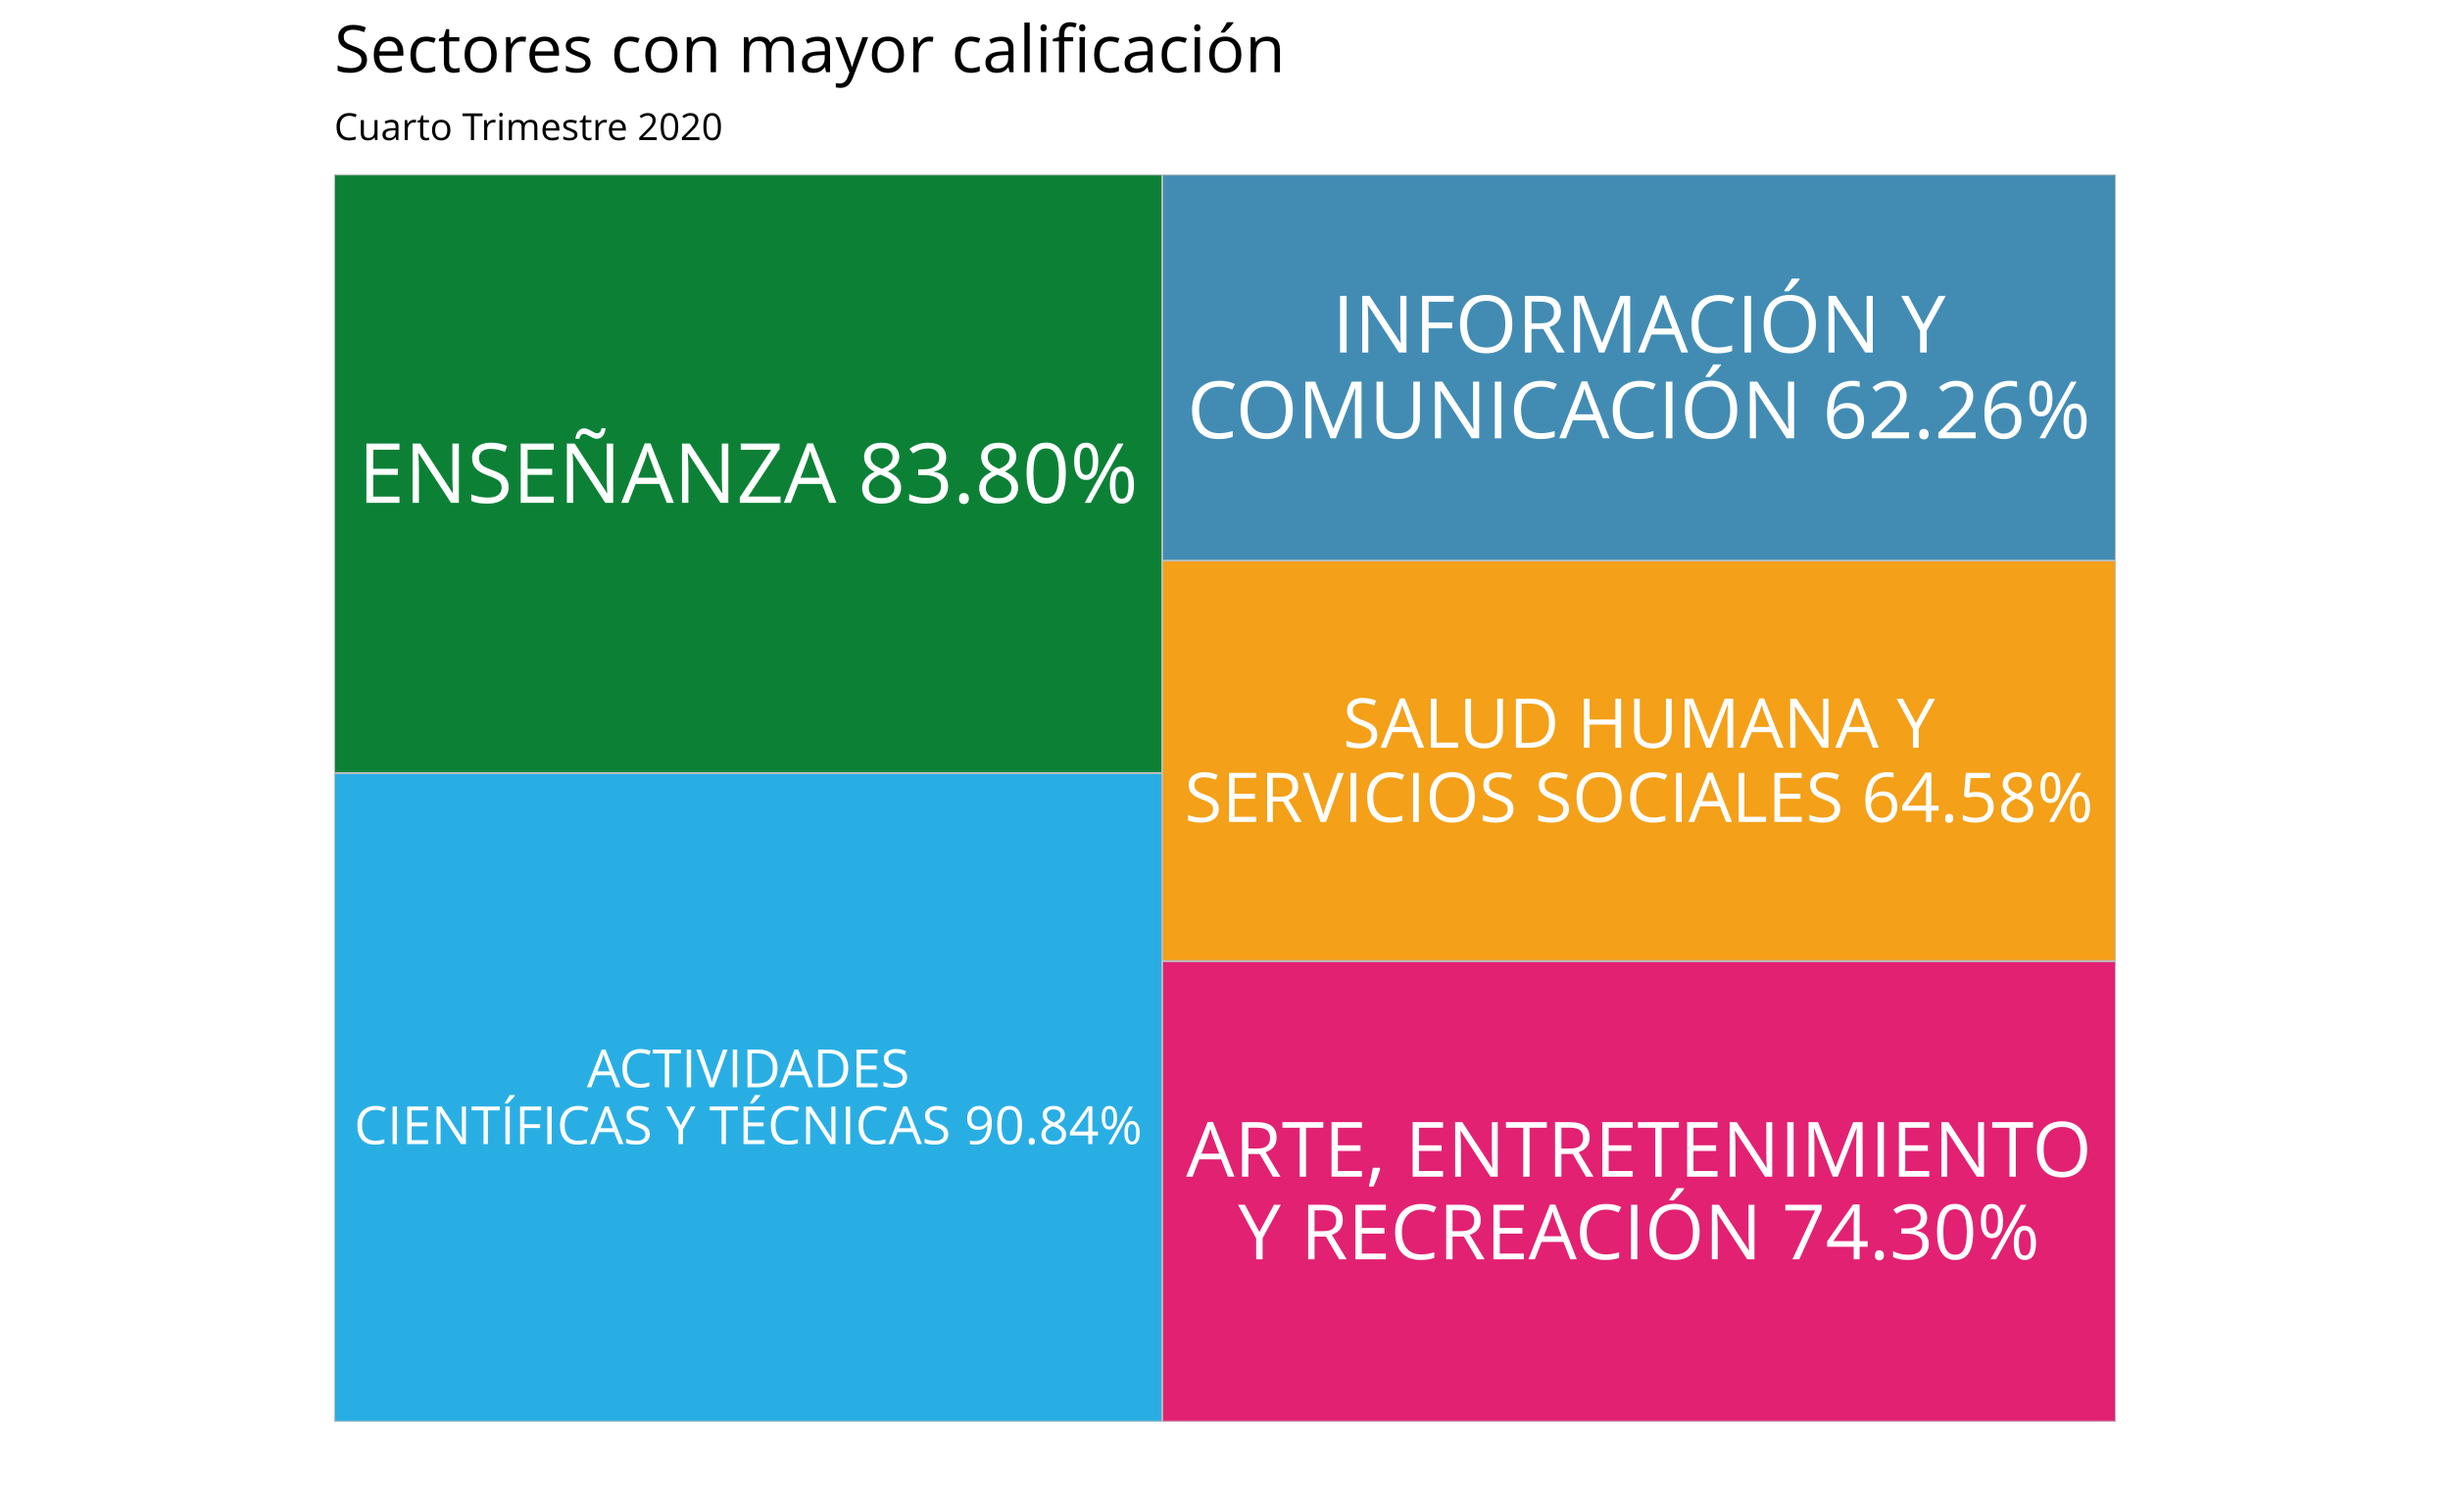
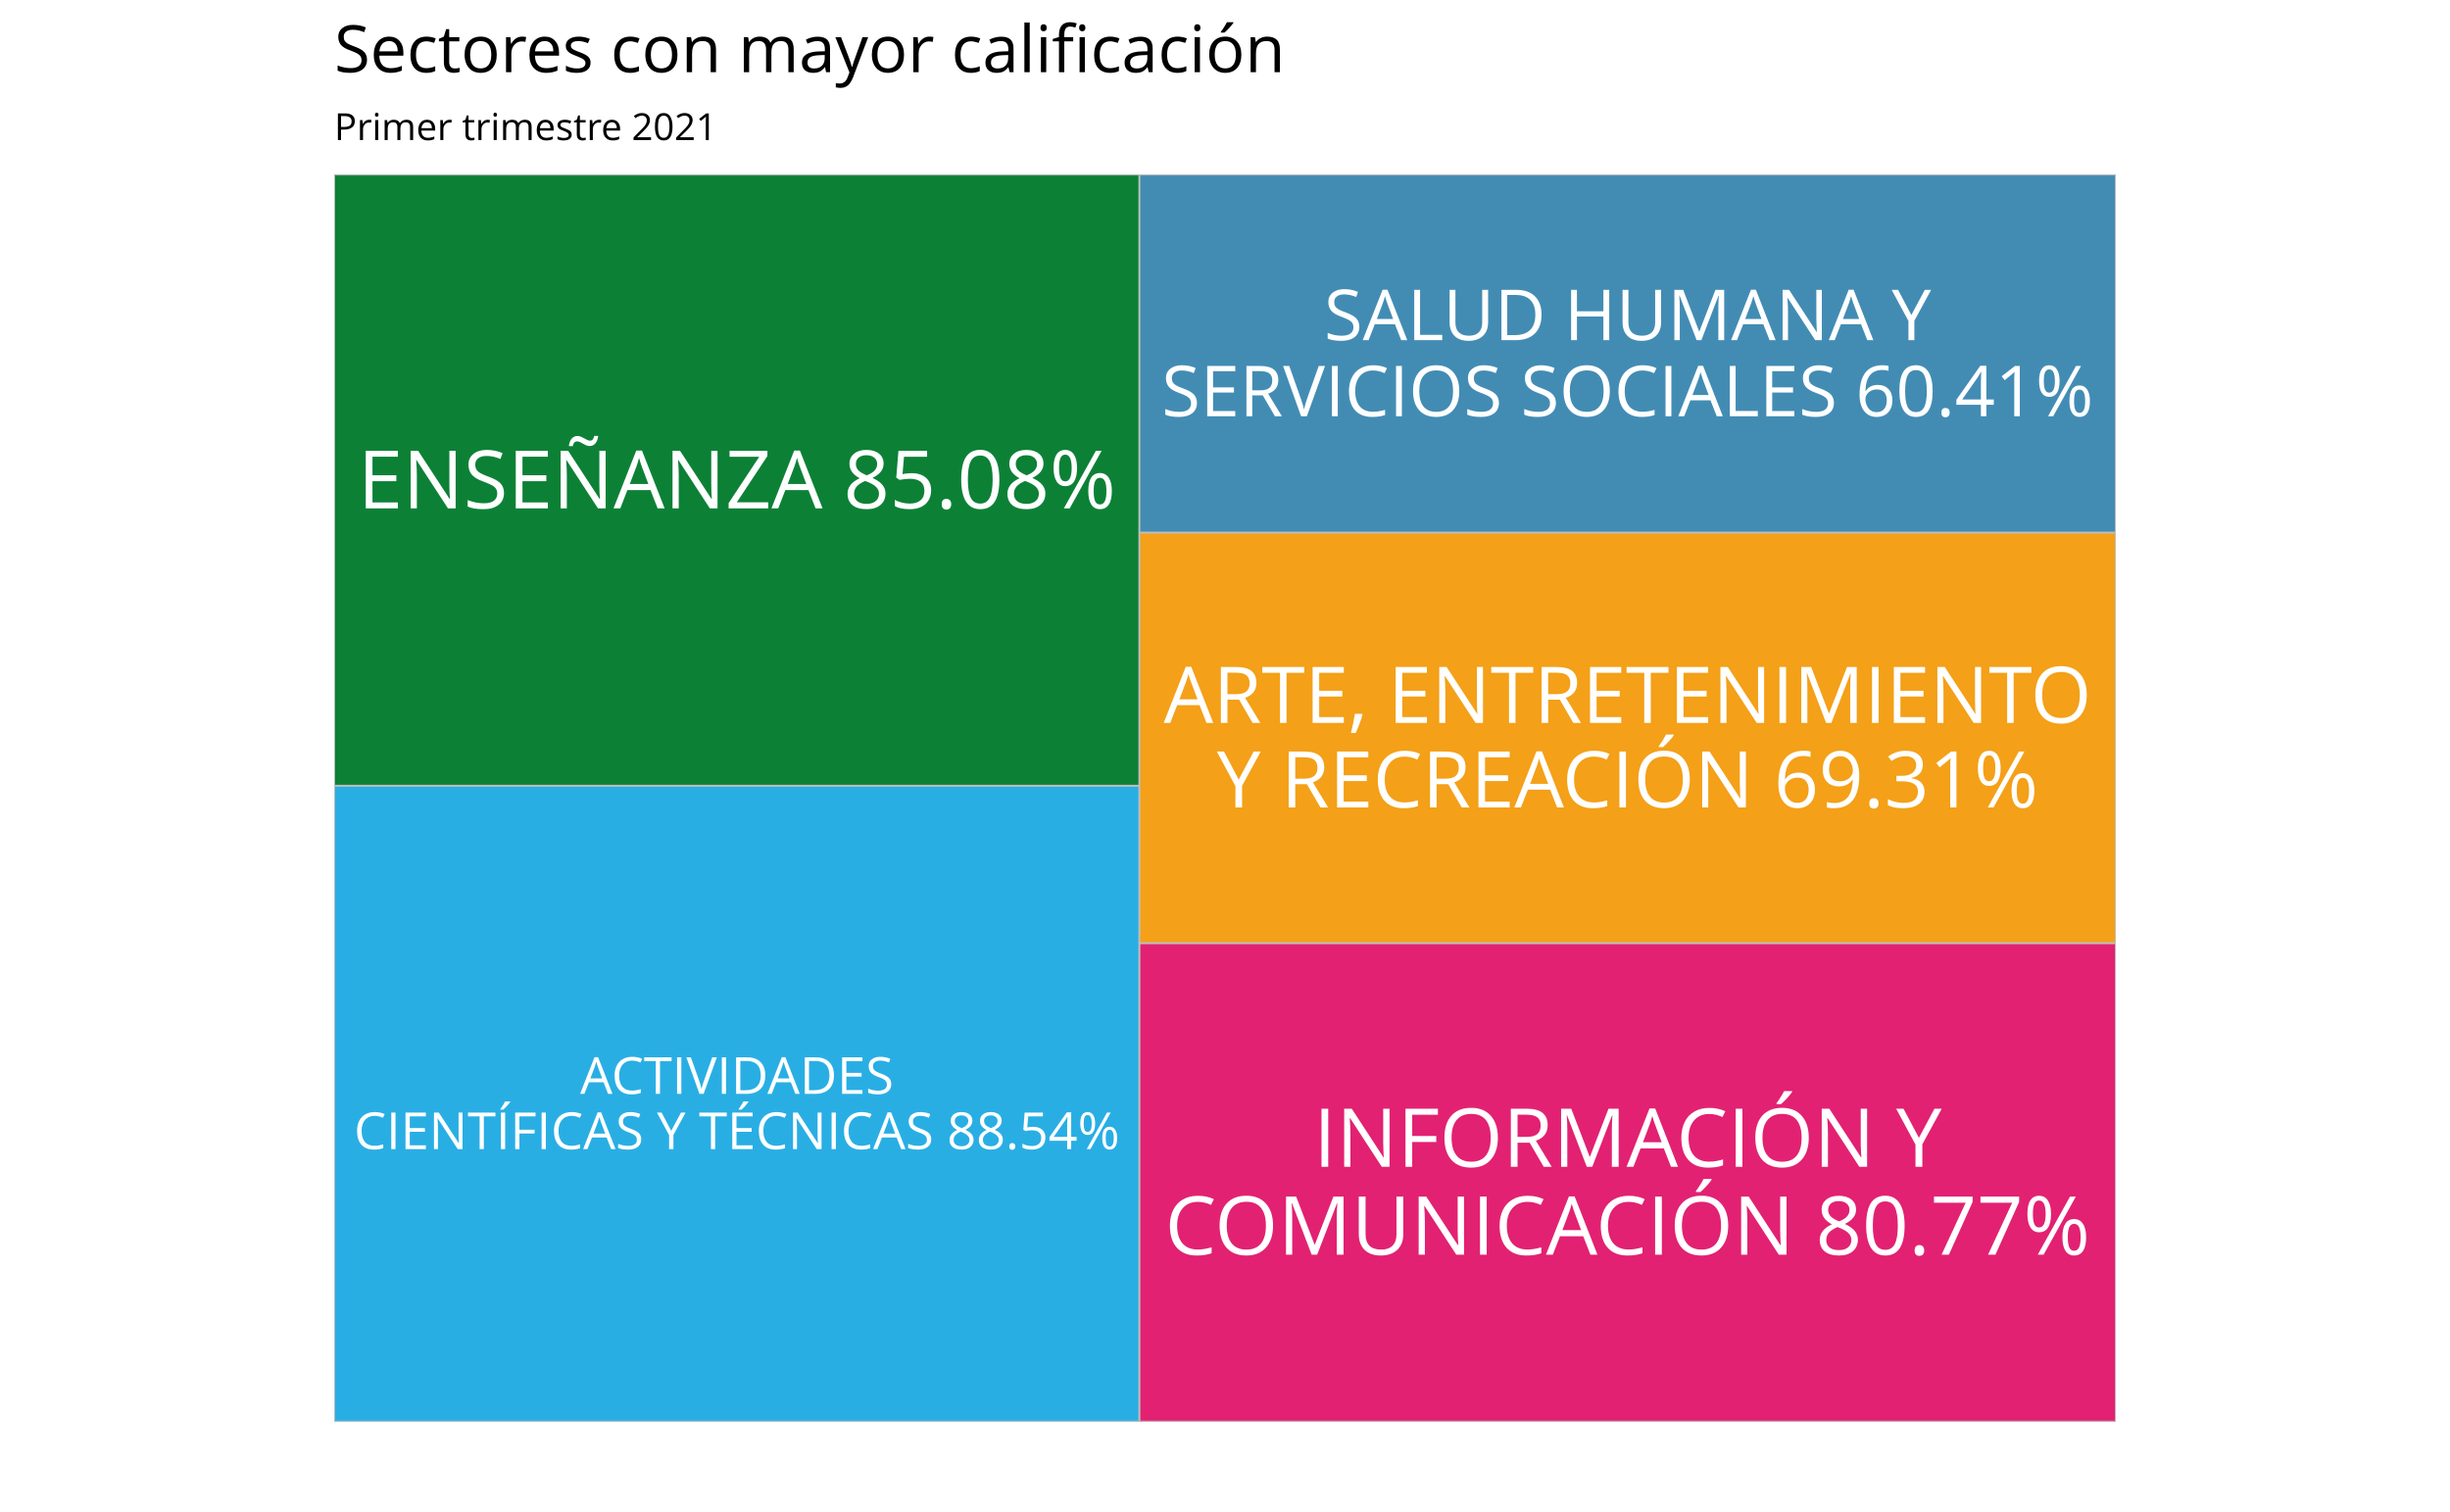
<svg xmlns="http://www.w3.org/2000/svg" class="svglite" width="525.00pt" height="324.00pt" viewBox="0 0 525.00 324.00">
  <defs>
    <style type="text/css">
    .svglite line, .svglite polyline, .svglite polygon, .svglite path, .svglite rect, .svglite circle {
      fill: none;
      stroke: #000000;
      stroke-linecap: round;
      stroke-linejoin: round;
      stroke-miterlimit: 10.00;
    }
  </style>
  </defs>
  <rect width="100%" height="100%" style="stroke: none; fill: #FFFFFF;" />
  <defs>
    <clipPath id="cpMC4wMHw1MjUuMDB8MC4wMHwzMjQuMDA=">
      <rect x="0.00" y="0.00" width="525.00" height="324.00" />
    </clipPath>
  </defs>
  <g clip-path="url(#cpMC4wMHw1MjUuMDB8MC4wMHwzMjQuMDA=)">
</g>
  <defs>
    <clipPath id="cpNjYuMTV8NDU4Ljg1fDAuMDB8MzI0LjAw">
      <rect x="66.15" y="0.00" width="392.70" height="324.00" />
    </clipPath>
  </defs>
  <g clip-path="url(#cpNjYuMTV8NDU4Ljg1fDAuMDB8MzI0LjAw)">
</g>
  <g clip-path="url(#cpMC4wMHw1MjUuMDB8MC4wMHwzMjQuMDA=)">
</g>
  <defs>
    <clipPath id="cpNzEuNjN8NDUzLjM3fDM3LjQzfDMwNC42NQ==">
      <rect x="71.63" y="37.43" width="381.74" height="267.22" />
    </clipPath>
  </defs>
  <g clip-path="url(#cpNzEuNjN8NDUzLjM3fDM3LjQzfDMwNC42NQ==)">
    <rect x="71.63" y="37.43" width="381.74" height="267.22" style="stroke-width: 1.07; stroke: none; fill: #EBEBEB;" />
-     <polygon points="71.63,304.65 249.05,304.65 249.05,304.65 249.05,304.65 249.05,304.65 249.05,304.65 249.05,304.65 249.05,304.65 249.05,304.65 249.05,304.65 249.05,304.65 249.05,304.65 249.05,304.65 249.05,304.65 249.05,165.65 249.05,165.65 249.05,165.65 249.05,165.65 249.05,165.65 249.05,165.65 249.05,165.65 249.05,165.65 249.05,165.65 249.05,165.65 249.05,165.65 249.05,165.65 71.63,165.65 71.63,165.65 71.63,165.65 71.63,165.65 71.63,165.65 71.63,165.65 71.63,165.65 71.63,165.65 71.63,165.65 71.63,165.65 71.63,165.65 71.63,165.65 71.63,165.65 71.63,304.65 71.63,304.65 71.63,304.65 71.63,304.65 71.63,304.65 71.63,304.65 71.63,304.65 71.63,304.65 71.63,304.65 71.63,304.65 71.63,304.65 71.63,304.65 " style="stroke-width: 0.38; stroke: #BEBEBE; fill: #29AEE4;" />
-     <polygon points="71.63,165.65 249.05,165.65 249.05,165.65 249.05,165.65 249.05,165.65 249.05,165.65 249.05,165.65 249.05,165.65 249.05,165.65 249.05,165.65 249.05,165.65 249.05,165.65 249.05,165.65 249.05,165.65 249.05,37.43 249.05,37.43 249.05,37.43 249.05,37.43 249.05,37.43 249.05,37.43 249.05,37.43 249.05,37.43 249.05,37.43 249.05,37.43 249.05,37.43 249.05,37.43 71.63,37.43 71.63,37.43 71.63,37.43 71.63,37.43 71.63,37.43 71.63,37.43 71.63,37.43 71.63,37.43 71.63,37.43 71.63,37.43 71.63,37.43 71.63,37.43 71.63,37.43 71.63,165.65 71.63,165.65 71.63,165.65 71.63,165.65 71.63,165.65 71.63,165.65 71.63,165.65 71.63,165.65 71.63,165.65 71.63,165.65 71.63,165.65 71.63,165.65 " style="stroke-width: 0.38; stroke: #BEBEBE; fill: #0C8136;" />
-     <polygon points="249.05,304.65 453.37,304.65 453.37,304.65 453.37,304.65 453.37,304.65 453.37,304.65 453.37,304.65 453.37,304.65 453.37,304.65 453.37,304.65 453.37,304.65 453.37,304.65 453.37,304.65 453.37,304.65 453.37,205.94 453.37,205.94 453.37,205.94 453.37,205.94 453.37,205.94 453.37,205.94 453.37,205.94 453.37,205.94 453.37,205.94 453.37,205.94 453.37,205.94 453.37,205.94 249.05,205.94 249.05,205.94 249.05,205.94 249.05,205.94 249.05,205.94 249.05,205.94 249.05,205.94 249.05,205.94 249.05,205.94 249.05,205.94 249.05,205.94 249.05,205.94 249.05,205.94 249.05,304.65 249.05,304.65 249.05,304.65 249.05,304.65 249.05,304.65 249.05,304.65 249.05,304.65 249.05,304.65 249.05,304.65 249.05,304.65 249.05,304.65 249.05,304.65 " style="stroke-width: 0.38; stroke: #BEBEBE; fill: #E22172;" />
-     <polygon points="249.05,205.94 453.37,205.94 453.37,205.94 453.37,205.94 453.37,205.94 453.37,205.94 453.37,205.94 453.37,205.94 453.37,205.94 453.37,205.94 453.37,205.94 453.37,205.94 453.37,205.94 453.37,205.94 453.37,120.14 453.37,120.14 453.37,120.14 453.37,120.14 453.37,120.14 453.37,120.14 453.37,120.14 453.37,120.14 453.37,120.14 453.37,120.14 453.37,120.14 453.37,120.14 249.05,120.14 249.05,120.14 249.05,120.14 249.05,120.14 249.05,120.14 249.05,120.14 249.05,120.14 249.05,120.14 249.05,120.14 249.05,120.14 249.05,120.14 249.05,120.14 249.05,120.14 249.05,205.94 249.05,205.94 249.05,205.94 249.05,205.94 249.05,205.94 249.05,205.94 249.05,205.94 249.05,205.94 249.05,205.94 249.05,205.94 249.05,205.94 249.05,205.94 " style="stroke-width: 0.38; stroke: #BEBEBE; fill: #F4A018;" />
-     <polygon points="249.05,120.14 453.37,120.14 453.37,120.14 453.37,120.14 453.37,120.14 453.37,120.14 453.37,120.14 453.37,120.14 453.37,120.14 453.37,120.14 453.37,120.14 453.37,120.14 453.37,120.14 453.37,120.14 453.37,37.43 453.37,37.43 453.37,37.43 453.37,37.43 453.37,37.43 453.37,37.43 453.37,37.43 453.37,37.43 453.37,37.43 453.37,37.43 453.37,37.43 453.37,37.43 249.05,37.43 249.05,37.43 249.05,37.43 249.05,37.43 249.05,37.43 249.05,37.43 249.05,37.43 249.05,37.43 249.05,37.43 249.05,37.43 249.05,37.43 249.05,37.43 249.05,37.43 249.05,120.14 249.05,120.14 249.05,120.14 249.05,120.14 249.05,120.14 249.05,120.14 249.05,120.14 249.05,120.14 249.05,120.14 249.05,120.14 249.05,120.14 249.05,120.14 " style="stroke-width: 0.38; stroke: #BEBEBE; fill: #428CB4;" />
-     <text x="160.34" y="233.00" text-anchor="middle" style="font-size: 11.29px; fill: #FFFFFF; font-family: Open Sans;" textLength="72.50px" lengthAdjust="spacingAndGlyphs">ACTIVIDADES </text>
-     <text x="160.34" y="245.19" text-anchor="middle" style="font-size: 11.29px; fill: #FFFFFF; font-family: Open Sans;" textLength="171.73px" lengthAdjust="spacingAndGlyphs">CIENTÍFICAS Y TÉCNICAS  90.84%</text>
-     <text x="160.34" y="107.76" text-anchor="middle" style="font-size: 17.79px; fill: #FFFFFF; font-family: Open Sans;" textLength="171.71px" lengthAdjust="spacingAndGlyphs">ENSEÑANZA  83.80%</text>
-     <text x="351.21" y="252.17" text-anchor="middle" style="font-size: 16.38px; fill: #FFFFFF; font-family: Open Sans;" textLength="198.58px" lengthAdjust="spacingAndGlyphs">ARTE, ENTRETENIMIENTO </text>
-     <text x="351.21" y="269.87" text-anchor="middle" style="font-size: 16.38px; fill: #FFFFFF; font-family: Open Sans;" textLength="176.36px" lengthAdjust="spacingAndGlyphs">Y RECREACIÓN  74.30%</text>
-     <text x="351.21" y="160.24" text-anchor="middle" style="font-size: 14.73px; fill: #FFFFFF; font-family: Open Sans;" textLength="130.90px" lengthAdjust="spacingAndGlyphs">SALUD HUMANA Y </text>
-     <text x="351.21" y="176.15" text-anchor="middle" style="font-size: 14.73px; fill: #FFFFFF; font-family: Open Sans;" textLength="198.63px" lengthAdjust="spacingAndGlyphs">SERVICIOS SOCIALES  64.58%</text>
-     <text x="351.21" y="75.55" text-anchor="middle" style="font-size: 17.02px; fill: #FFFFFF; font-family: Open Sans;" textLength="136.16px" lengthAdjust="spacingAndGlyphs">INFORMACIÓN Y </text>
-     <text x="351.21" y="93.93" text-anchor="middle" style="font-size: 17.02px; fill: #FFFFFF; font-family: Open Sans;" textLength="198.63px" lengthAdjust="spacingAndGlyphs">COMUNICACIÓN  62.26%</text>
+     <polygon points="71.63,304.65 244.17,304.65 244.17,304.65 244.17,304.65 244.17,304.65 244.17,304.65 244.17,304.65 244.17,304.65 244.17,304.65 244.17,304.65 244.17,304.65 244.17,304.65 244.17,304.65 244.17,304.65 244.17,168.37 244.17,168.37 244.17,168.37 244.17,168.37 244.17,168.37 244.17,168.37 244.17,168.37 244.17,168.37 244.17,168.37 244.17,168.37 244.17,168.37 244.17,168.37 71.63,168.37 71.63,168.37 71.63,168.37 71.63,168.37 71.63,168.37 71.63,168.37 71.63,168.37 71.63,168.37 71.63,168.37 71.63,168.37 71.63,168.37 71.63,168.37 71.63,168.37 71.63,304.65 71.63,304.65 71.63,304.65 71.63,304.65 71.63,304.65 71.63,304.65 71.63,304.65 71.63,304.65 71.63,304.65 71.63,304.65 71.63,304.65 71.63,304.65 " style="stroke-width: 0.38; stroke: #BEBEBE; fill: #29AEE4;" />
+     <polygon points="71.63,168.37 244.17,168.37 244.17,168.37 244.17,168.37 244.17,168.37 244.17,168.37 244.17,168.37 244.17,168.37 244.17,168.37 244.17,168.37 244.17,168.37 244.17,168.37 244.17,168.37 244.17,168.37 244.17,37.43 244.17,37.43 244.17,37.43 244.17,37.43 244.17,37.43 244.17,37.43 244.17,37.43 244.17,37.43 244.17,37.43 244.17,37.43 244.17,37.43 244.17,37.43 71.63,37.43 71.63,37.43 71.63,37.43 71.63,37.43 71.63,37.43 71.63,37.43 71.63,37.43 71.63,37.43 71.63,37.43 71.63,37.43 71.63,37.43 71.63,37.43 71.63,37.43 71.63,168.37 71.63,168.37 71.63,168.37 71.63,168.37 71.63,168.37 71.63,168.37 71.63,168.37 71.63,168.37 71.63,168.37 71.63,168.37 71.63,168.37 71.63,168.37 " style="stroke-width: 0.38; stroke: #BEBEBE; fill: #0C8136;" />
+     <polygon points="244.17,304.65 453.37,304.65 453.37,304.65 453.37,304.65 453.37,304.65 453.37,304.65 453.37,304.65 453.37,304.65 453.37,304.65 453.37,304.65 453.37,304.65 453.37,304.65 453.37,304.65 453.37,304.65 453.37,202.11 453.37,202.11 453.37,202.11 453.37,202.11 453.37,202.11 453.37,202.11 453.37,202.11 453.37,202.11 453.37,202.11 453.37,202.11 453.37,202.11 453.37,202.11 244.17,202.11 244.17,202.11 244.17,202.11 244.17,202.11 244.17,202.11 244.17,202.11 244.17,202.11 244.17,202.11 244.17,202.11 244.17,202.11 244.17,202.11 244.17,202.11 244.17,202.11 244.17,304.65 244.17,304.65 244.17,304.65 244.17,304.65 244.17,304.65 244.17,304.65 244.17,304.65 244.17,304.65 244.17,304.65 244.17,304.65 244.17,304.65 244.17,304.65 " style="stroke-width: 0.38; stroke: #BEBEBE; fill: #E22172;" />
+     <polygon points="244.17,202.11 453.37,202.11 453.37,202.11 453.37,202.11 453.37,202.11 453.37,202.11 453.37,202.11 453.37,202.11 453.37,202.11 453.37,202.11 453.37,202.11 453.37,202.11 453.37,202.11 453.37,202.11 453.37,114.12 453.37,114.12 453.37,114.12 453.37,114.12 453.37,114.12 453.37,114.12 453.37,114.12 453.37,114.12 453.37,114.12 453.37,114.12 453.37,114.12 453.37,114.12 244.17,114.12 244.17,114.12 244.17,114.12 244.17,114.12 244.17,114.12 244.17,114.12 244.17,114.12 244.17,114.12 244.17,114.12 244.17,114.12 244.17,114.12 244.17,114.12 244.17,114.12 244.17,202.11 244.17,202.11 244.17,202.11 244.17,202.11 244.17,202.11 244.17,202.11 244.17,202.11 244.17,202.11 244.17,202.11 244.17,202.11 244.17,202.11 244.17,202.11 " style="stroke-width: 0.38; stroke: #BEBEBE; fill: #F4A018;" />
+     <polygon points="244.17,114.12 453.37,114.12 453.37,114.12 453.37,114.12 453.37,114.12 453.37,114.12 453.37,114.12 453.37,114.12 453.37,114.12 453.37,114.12 453.37,114.12 453.37,114.12 453.37,114.12 453.37,114.12 453.37,37.43 453.37,37.43 453.37,37.43 453.37,37.43 453.37,37.43 453.37,37.43 453.37,37.43 453.37,37.43 453.37,37.43 453.37,37.43 453.37,37.43 453.37,37.43 244.17,37.43 244.17,37.43 244.17,37.43 244.17,37.43 244.17,37.43 244.17,37.43 244.17,37.43 244.17,37.43 244.17,37.43 244.17,37.43 244.17,37.43 244.17,37.43 244.17,37.43 244.17,114.12 244.17,114.12 244.17,114.12 244.17,114.12 244.17,114.12 244.17,114.12 244.17,114.12 244.17,114.12 244.17,114.12 244.17,114.12 244.17,114.12 244.17,114.12 " style="stroke-width: 0.38; stroke: #BEBEBE; fill: #428CB4;" />
+     <text x="157.90" y="234.42" text-anchor="middle" style="font-size: 10.97px; fill: #FFFFFF; font-family: Open Sans;" textLength="70.37px" lengthAdjust="spacingAndGlyphs">ACTIVIDADES </text>
+     <text x="157.90" y="246.26" text-anchor="middle" style="font-size: 10.97px; fill: #FFFFFF; font-family: Open Sans;" textLength="166.71px" lengthAdjust="spacingAndGlyphs">CIENTÍFICAS Y TÉCNICAS  88.54%</text>
+     <text x="157.90" y="108.95" text-anchor="middle" style="font-size: 17.29px; fill: #FFFFFF; font-family: Open Sans;" textLength="166.83px" lengthAdjust="spacingAndGlyphs">ENSEÑANZA  85.08%</text>
+     <text x="348.77" y="250.06" text-anchor="middle" style="font-size: 17.43px; fill: #FFFFFF; font-family: Open Sans;" textLength="139.46px" lengthAdjust="spacingAndGlyphs">INFORMACIÓN Y </text>
+     <text x="348.77" y="268.89" text-anchor="middle" style="font-size: 17.43px; fill: #FFFFFF; font-family: Open Sans;" textLength="203.45px" lengthAdjust="spacingAndGlyphs">COMUNICACIÓN  80.77%</text>
+     <text x="348.77" y="154.93" text-anchor="middle" style="font-size: 16.78px; fill: #FFFFFF; font-family: Open Sans;" textLength="203.55px" lengthAdjust="spacingAndGlyphs">ARTE, ENTRETENIMIENTO </text>
+     <text x="348.77" y="173.05" text-anchor="middle" style="font-size: 16.78px; fill: #FFFFFF; font-family: Open Sans;" textLength="180.78px" lengthAdjust="spacingAndGlyphs">Y RECREACIÓN  69.31%</text>
+     <text x="348.77" y="72.90" text-anchor="middle" style="font-size: 15.10px; fill: #FFFFFF; font-family: Open Sans;" textLength="134.06px" lengthAdjust="spacingAndGlyphs">SALUD HUMANA Y </text>
+     <text x="348.77" y="89.21" text-anchor="middle" style="font-size: 15.10px; fill: #FFFFFF; font-family: Open Sans;" textLength="203.46px" lengthAdjust="spacingAndGlyphs">SERVICIOS SOCIALES  60.41%</text>
  </g>
  <g clip-path="url(#cpMC4wMHw1MjUuMDB8MC4wMHwzMjQuMDA=)">
-     <text x="71.63" y="30.02" style="font-size: 8.00px; font-family: Open Sans;" textLength="83.82px" lengthAdjust="spacingAndGlyphs">Cuarto Trimestre 2020</text>
+     <text x="71.63" y="30.02" style="font-size: 8.00px; font-family: Open Sans;" textLength="82.18px" lengthAdjust="spacingAndGlyphs">Primer trimestre 2021</text>
    <text x="71.63" y="15.47" style="font-size: 14.00px; font-family: Open Sans;" textLength="203.98px" lengthAdjust="spacingAndGlyphs">Sectores con mayor calificación</text>
  </g>
</svg>
